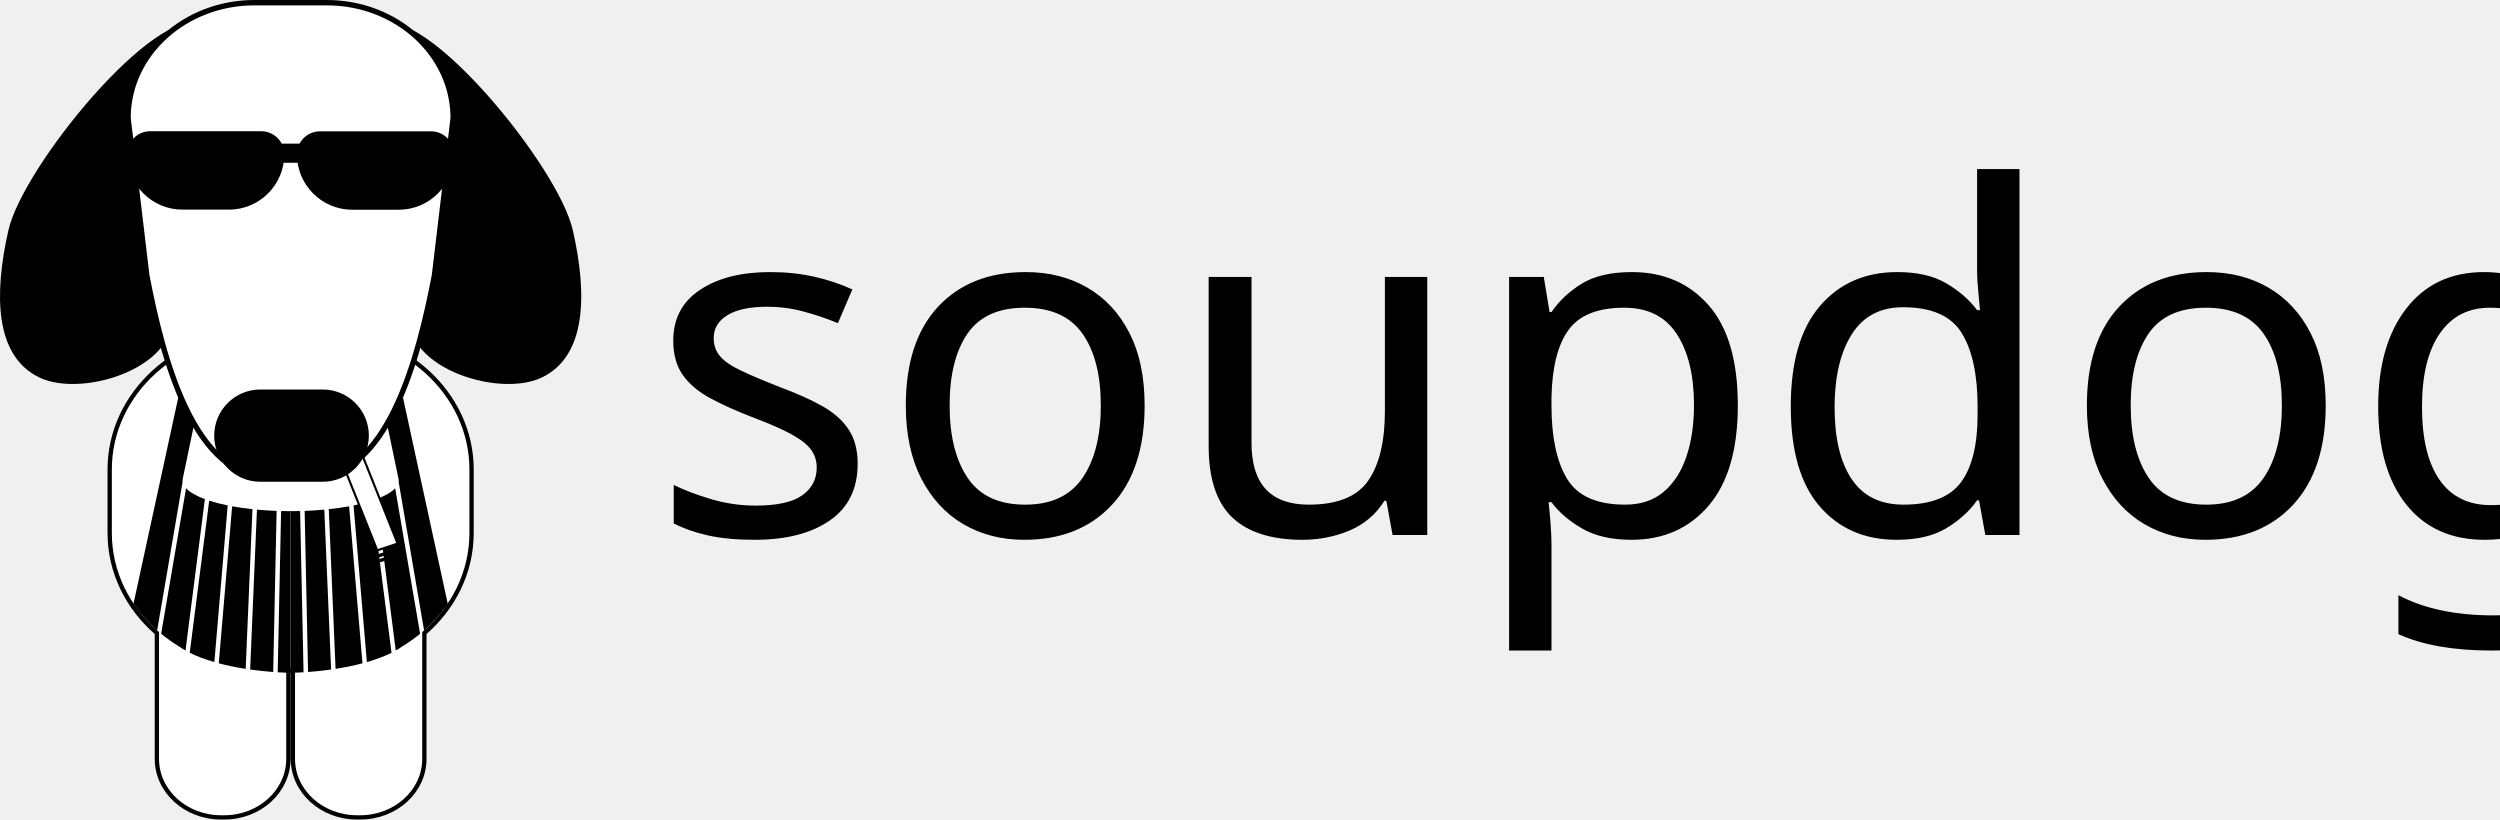
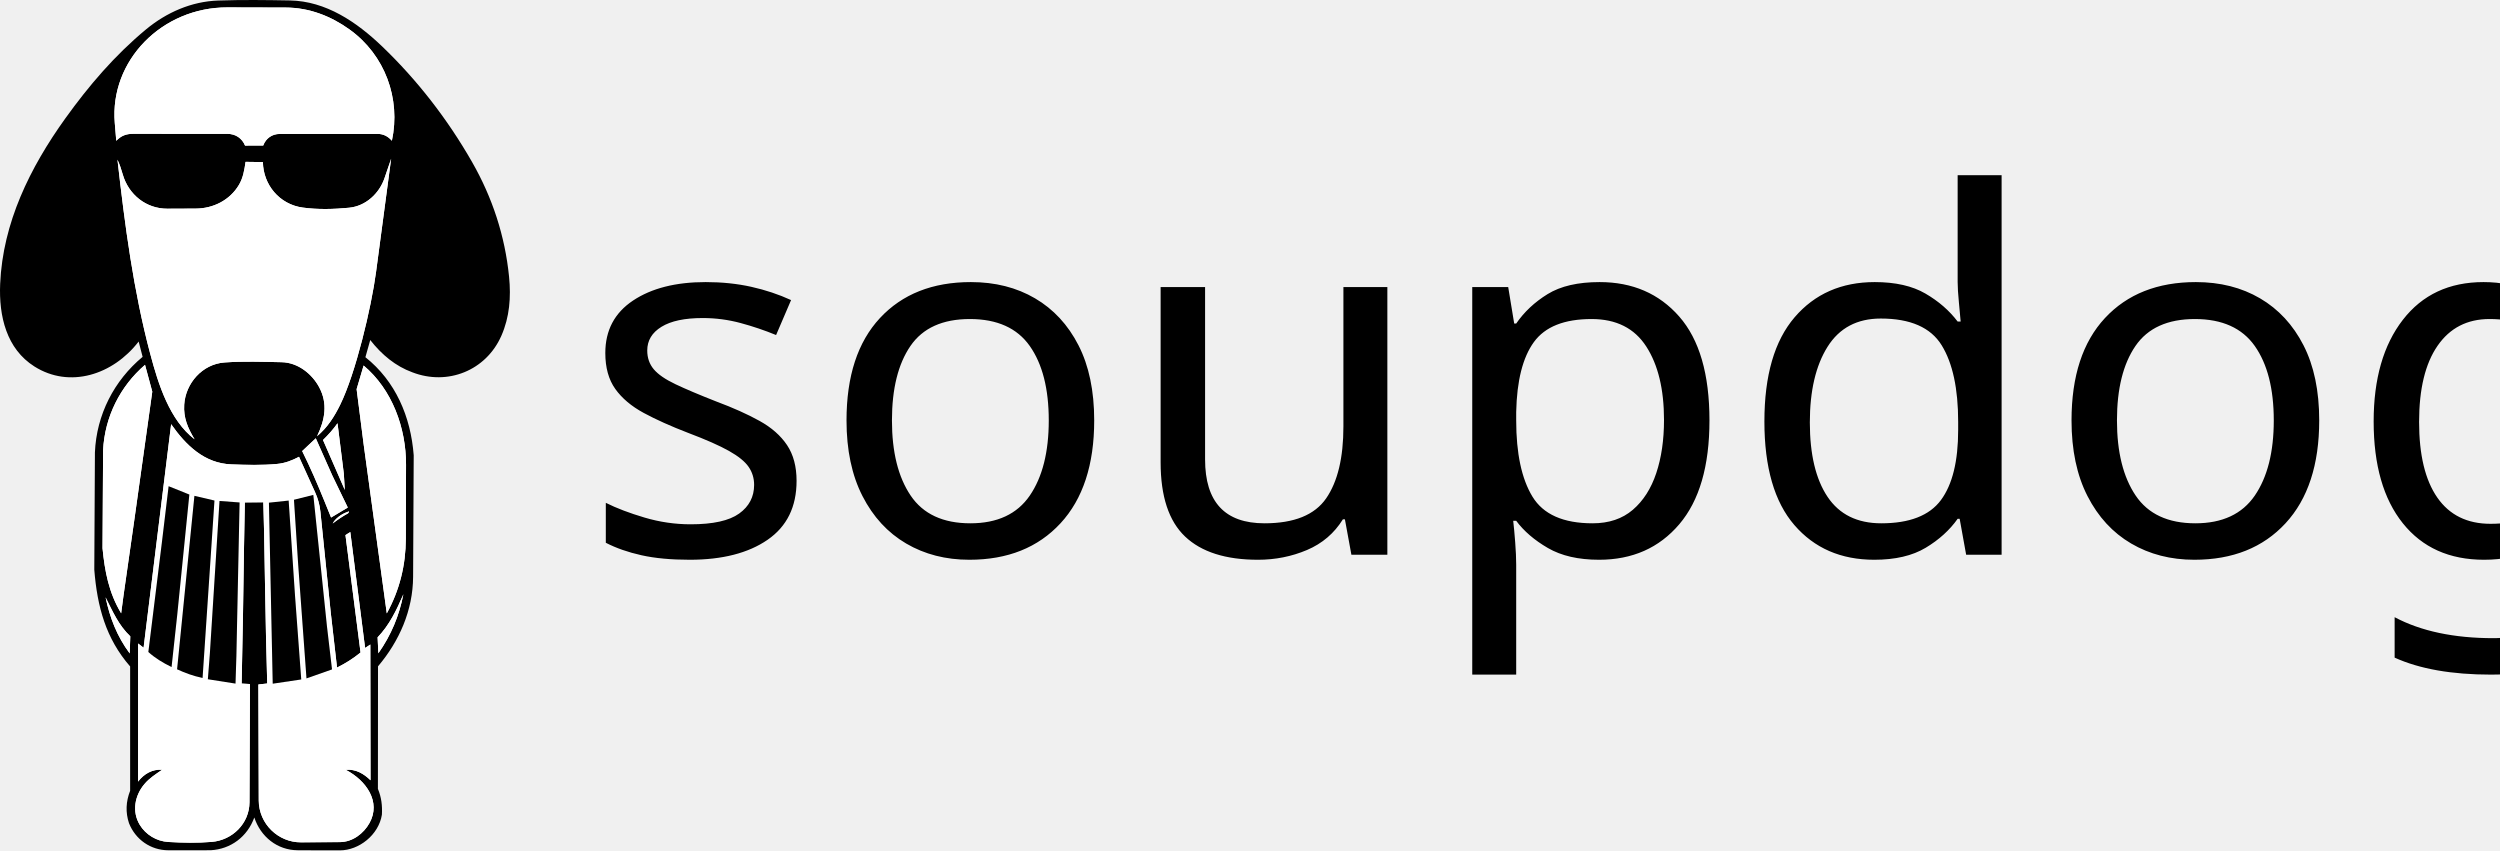
- <svg xmlns="http://www.w3.org/2000/svg" id="BLACK" version="1.1" viewBox="0 0 2439.5 799.71">
+ <svg xmlns="http://www.w3.org/2000/svg" version="1.1" viewBox="0 0 2352.01 800">
  <defs>
    <style>
-       .st0, .st1, .st2, .st3 {
-         stroke: #000;
-         stroke-miterlimit: 10;
-       }
- 
-       .st0, .st3 {
-         stroke-width: 4.19px;
+       .st0 {
+         fill: #fff;
      }

      .st1 {
-         stroke-width: 2.09px;
-       }
- 
-       .st1, .st2, .st3 {
-         fill: #fff;
-       }
- 
-       .st2 {
-         stroke-width: 5.24px;
-       }
- 
-       .st4 {
        font-family: CanelaTrial-Medium, 'Canela Trial';
        font-size: 469.83px;
        font-weight: 500;
        letter-spacing: 0em;
      }

-       .st5 {
+       .st2 {
        display: none;
      }
    </style>
  </defs>
-   <path id="Ear" d="M166.3,300.04c14.53,56.23-84.07,89.18-127.73,68.38C-5.09,347.62-6.06,287.54,8.2,224.71,22.47,161.86,153.02,3.19,196.68,23.99c43.66,20.8-55.88,177.39-30.38,276.05Z" />
-   <path id="Ear1" data-name="Ear" d="M400.88,300.04c-14.53,56.23,84.07,89.18,127.73,68.38,43.66-20.8,44.63-80.88,30.37-143.71-14.27-62.85-144.82-221.52-188.48-200.72-43.66,20.8,55.88,177.39,30.38,276.05Z" />
-   <path class="st3" d="M312.59,323.62h-57.99c-81.5,0-147.57,60.24-147.57,134.56v61.88c0,38.46,17.69,73.14,46.06,97.66v122.83c0,31.51,28.02,57.06,62.58,57.06h3.15c34.56,0,62.58-25.55,62.58-57.06v-85.94h4.39v85.94c0,31.51,28.02,57.06,62.58,57.06h3.15c34.56,0,62.58-25.55,62.58-57.06v-122.83c28.37-24.52,46.06-59.21,46.06-97.66v-61.88c0-74.32-66.07-134.56-147.57-134.56Z" />
-   <g>
-     <path d="M269.92,498.54c-6.61-.24-13.02-.66-19.19-1.24l-6.63,156.03c7.2,1.02,14.71,1.83,22.48,2.41l3.34-157.2Z" />
-     <path d="M246.36,496.87c-7-.75-13.64-1.71-19.84-2.84l-13.05,153.22c8.07,2.14,16.87,3.97,26.26,5.43l6.62-155.82Z" />
-     <path d="M209.17,646.06l13.02-152.87c-6.63-1.35-12.69-2.92-18.05-4.66l-19.01,148.46c6.79,3.38,14.89,6.43,24.04,9.07Z" />
-     <path d="M199.92,487.06c-8.42-3.12-14.74-6.72-18.35-10.63l-24.33,141.99c5.45,4.48,11.26,8.61,17.39,12.33,1.93,1.39,4.06,2.74,6.38,4.05l18.92-147.74Z" />
-     <path d="M153.36,615.13l24.85-145.04c-.05-.3-.08-.61-.09-.91,0-.06,0-.12,0-.18,0-.07,0-.13,0-.2,0-.07,0-.15,0-.22,0-.11,0-.22.01-.33.05-.73.19-1.46.41-2.18l29.14-139.36c-7.79,2.52-15.29,5.6-22.43,9.2l-55,253.26c6.53,9.5,14.31,18.21,23.11,25.96Z" />
-     <path d="M283.59,498.79c-3.13,0-6.22-.04-9.28-.12l-3.34,157.36c4.15.26,8.36.46,12.63.58v-157.83Z" />
+   <g id="BLACK">
+     <g id="Text">
+       <g class="st2">
+         <path d="M1666,537.53c-43.95-1.52-72.92-32.96-82.62-74.4-9-38.45-3.79-81.93,17.59-115.6,15.17-23.89,38.35-40.8,65.86-48.08,26.92-7.12,55.09-6.15,81.85,2.29l.04-48.66c-.14-10.33-1.21-20.03-3.67-29.94-3.4-13.45-9.84-24.93-19.14-35.54l83.37-26.18v282.36c.64,13.56,1.09,26.14,3.62,39.12,2.6,13.88,8.74,25.3,19.83,35.6l-82.05,18.17-.22-47.71c-7.21,10.92-13.78,19.84-23.26,27.61-17.15,14.54-38.57,21.85-61.2,20.96ZM1656.91,478.94c8.33,13.26,20.79,21.76,36.16,23.41,21.29,2.28,41.96-5.75,55.63-22.03v-125.35c-3.27-20.15-12.38-42.3-32.08-49.33-15.22-5.43-32.21-2.09-44.39,8.43-6.49,5.61-11.47,11.97-15.43,19.56-15.85,30.37-17.74,74.91-12.59,108.51,2.03,13.21,5.79,25.29,12.7,36.79Z" />
+         <path d="M1467.98,533.45c-28.69,6.59-57.59,5.57-85.99-3.78l.95,57c.29,17.33,3.85,33.67,9.73,50.64h-82.91c6.92-19.34,10.26-38.59,10.99-58.53l.56-15.32v-182.76c-.84-24.04-6.83-43.62-22.69-62.02l81.3-26.16.06,40.48c1.49.94,3.78.41,4.3-1.08l6.19-6.79c32.16-35.28,91.44-42.32,127-8.24,34.01,32.59,40.62,90.86,29.87,135.11-9.96,41.01-37.83,70.94-79.37,81.45ZM1486.14,459.99c4.49-31.33,4.44-74.74-10.35-102.82-8.58-16.27-23.64-26.37-41.96-28.07-18.62-1.73-37.18,2.79-51.93,14.86l.2,111.3c.04,22.09,6.76,49.92,23.8,64.17,16.43,13.74,40.04,13.19,55.36-1.71,14.88-14.47,21.91-37.1,24.87-57.73Z" />
+         <path d="M2335.19,599.63c-34.02,39.44-110.38,43.04-159.32,35.44-19.13-2.97-39.82-9.47-53.79-22.34-15.86-14.61-14.95-38.01,1.48-51.94,9.2-7.81,20.22-12.24,32.54-15.43l-15.15-8.64c-9.72-7.17-15.16-17.85-15.93-29.92-1.95-30.93,21.19-50.87,50.31-59.22-21.89-11.05-39.01-28.24-45.4-51.52-6.99-25.45.05-52.18,17.98-71.43,11.28-12.12,25.33-20.1,41.19-25.07,33.75-9.69,71.43-5.13,99.47,17l63.37-37.83.08,48.71-55.29-3.88c6.98,7.92,12.52,15.7,16.48,25.19,11.5,27.55,5.03,58.58-15.87,79.89-29.65,30.24-77.07,36.21-116.13,21.66l-7.95,5.91c-7.34,6.84-9.72,18.17-4.34,26.87,6.2,10.03,25.51,12.7,38.07,13.18l56.45,2.14c14.67.56,28.65,3.38,42.43,8.06,23.61,8.01,42.98,24.05,44.26,50.06.79,16.08-4.44,31-14.91,43.14ZM2238.26,445.35c23.81-14.56,23.31-65.91,20.71-92.25-1.58-16.02-6.28-36.21-19.69-45.15-9.57-6.38-22.64-6.62-32.41-.6-12.5,7.71-17.3,26.32-18.95,41.01-2.03,18.06-2.18,35.89-.12,53.94,1.73,15.25,6.59,34.18,19.34,42.63,9.13,6.05,21.53,6.29,31.13.42ZM2307.62,603.03c7.51-8.56,9.03-20.81,2.98-30.08-3.92-6.01-10.24-9.44-16.99-11.62-9.32-3-18.71-4.77-28.69-5.27l-68.4-3.44c-11.47-.58-22.21-2.36-33.29-5.4-6.82,7.36-9.83,17.04-10.01,27.06-.24,13.72,5.89,25.79,16.95,33.7,18.25,13.04,43.93,15.7,66.39,15.64,22.87-.06,55.69-3.07,71.07-20.59Z" />
+         <path d="M1254.31,452.72c0,11.28.94,21,2.61,31.4,1.22,7.55,3.68,14.9,7.89,21.18,3.29,4.92,7.44,8.28,12.17,13.24l-80.49,18.15-.17-57.13c-7.82,13.69-15.45,25.96-26.44,36.59-17.58,17.01-40.85,24.84-65.06,20.23-17.71-3.37-31.88-14.56-39.64-30.98-6.02-12.74-9.09-26.38-9.12-40.9l-.25-113.36c-.02-10.69-2.32-20.46-6.22-30.14-3.35-7.09-7.96-12.52-13.25-19.1l79.75-.05.08,159.05c0,7.57,2.33,14.61,5.44,20.91,4.72,9.54,13.72,15.14,24.06,16.54,22.16,3,38.35-7.51,48.44-27.18v-120.15s-2.4-18.3-2.4-18.3c-2.81-11.98-9.02-21.57-18.04-30.81l80.6-.07.03,150.88Z" />
+         <path d="M1004.57,469.92c-34.19,65.35-117.13,88.26-179.64,47.13-17.59-11.58-31.89-26.96-41.96-45.52-32.34-59.62-5.43-130.75,52.52-162.06,40.88-22.09,90.3-18.96,128.41,7.57,49.49,34.46,69.35,98.07,40.67,152.88ZM896.83,528.71c28.08-1.69,42.97-26.99,50-52.5,5.43-19.7,7.02-39.5,7-60.05-.02-21.6-1.98-42.52-8.26-63.06-7.88-25.77-23.9-49.16-52.1-49.13-36.65.04-52.08,39.15-56.99,71.96-4.14,27.7-4.13,55.41.23,83.07,5.43,34.46,21.8,72.01,60.11,69.7Z" />
+         <path d="M2086.43,470.57c-31.47,59.16-103.82,84.2-164.81,54.67-50.86-24.62-81.2-80.31-66.79-136.1,9.63-37.29,35.85-67.8,70.9-83.6,63.04-28.41,135.92,1.82,163.95,63.67,14.81,32.67,13.57,69.73-3.26,101.36ZM2010.64,512.87c13.34-15.09,19.9-37.52,22.78-57.68,4.82-33.82,3.82-75.9-7.67-108.09-3.58-10.02-8.35-18.86-15.17-26.89-15.89-18.7-43.81-21.85-63-6.37-33.26,26.83-34.75,97.68-29.7,138.19,2.8,22.49,9.93,48.58,26.19,64.24,18.53,17.85,48.72,16.81,66.57-3.4Z" />
+         <path d="M579.69,524.53l-5.68-63.2c.73-.74,2.62-1.15,3.46-.79,20.24,34.5,51.18,76.66,95.53,67.56,14.74-3.03,25.39-14.15,27.41-29.02,1.3-9.59-.34-19.24-6.34-27.03-19.56-25.39-64.79-29.97-94.85-57.57-13.41-12.31-20.55-29.01-21.39-47.16-1.1-23.82,7.14-45.1,27.73-57.81,11.92-7.36,24.78-11.37,38.89-13.23,27.37-3.6,55.13-.7,81.32,7.77l5.2,54.45c-1.01.38-2.53.62-3.59.58-19.02-29.24-49.55-65.08-86.96-53.98-11.28,3.35-19.73,12.25-22.39,22.58-6.46,25.09,14.13,39.41,36.24,48.91l31.38,13.48c30.14,12.95,55.98,32.23,59.52,66.69,1.26,12.22.42,24.03-3.94,35.52-11.27,29.65-42.57,42.03-72.95,44.63-29.98,2.57-59.53-2.06-88.58-12.37Z" />
+       </g>
+       <text id="font" class="st1" transform="translate(545.51 521.92)">
+         <tspan x="0" y="0">soupdog</tspan>
+       </text>
+     </g>
  </g>
-   <g>
-     <path d="M297.26,498.54c6.61-.24,13.02-.66,19.19-1.24l6.63,156.03c-7.2,1.02-14.71,1.83-22.48,2.41l-3.34-157.2Z" />
-     <path d="M320.82,496.87c7-.75,13.64-1.71,19.84-2.84l13.05,153.22c-8.07,2.14-16.87,3.97-26.26,5.43l-6.62-155.82Z" />
-     <path d="M358,646.06l-13.02-152.87c6.63-1.35,12.69-2.92,18.05-4.66l19.01,148.46c-6.79,3.38-14.89,6.43-24.04,9.07Z" />
-     <path d="M367.26,487.06c8.42-3.12,14.74-6.72,18.35-10.63l24.33,141.99c-5.45,4.48-11.26,8.61-17.39,12.33-1.93,1.39-4.06,2.74-6.38,4.05l-18.92-147.74Z" />
-     <path d="M413.82,615.13l-24.85-145.04c.05-.3.08-.61.09-.91,0-.06,0-.12,0-.18,0-.07,0-.13,0-.2,0-.07,0-.15,0-.22,0-.11,0-.22-.01-.33-.05-.73-.19-1.46-.41-2.18l-29.14-139.36c7.79,2.52,15.29,5.6,22.43,9.2l55,253.26c-6.53,9.5-14.31,18.21-23.11,25.96Z" />
-     <path d="M283.59,498.79c3.13,0,6.22-.04,9.28-.12l3.34,157.36c-4.15.26-8.36.46-12.63.58v-157.83Z" />
-   </g>
-   <path id="Head" class="st2" d="M318.84,2.62h-70.51c-68.14,0-123.38,50.37-123.38,112.51l18.26,153.49c15.35,80,46.06,201,122.75,196.89h35.25c76.69,4.11,107.39-116.89,122.75-196.89l18.26-153.49c0-62.14-55.24-112.51-123.38-112.51Z" />
-   <path id="Shades" d="M146.57,128.05h108.34c12.42,0,22.5,10.08,22.5,22.5h0c0,29.81-24.2,54.01-54.01,54.01h-45.33c-29.81,0-54.01-24.2-54.01-54.01h0c0-12.42,10.08-22.51,22.5-22.51Z" />
-   <rect id="Shades1" data-name="Shades" class="st0" x="265.96" y="142.25" width="35.25" height="14.47" />
-   <path id="Shades2" data-name="Shades" d="M312.26,128.15h108.34c12.42,0,22.5,10.08,22.5,22.5h0c0,29.81-24.2,54.01-54.01,54.01h-45.33c-29.81,0-54.01-24.2-54.01-54.01h0c0-12.42,10.08-22.51,22.5-22.51Z" />
-   <polygon points="392.3 536.48 369.11 544.18 367.9 541.16 391.09 533.46 392.3 536.48" />
-   <polygon points="394.11 541.01 370.92 548.71 369.71 545.69 392.9 537.99 394.11 541.01" />
-   <polygon class="st1" points="349.23 433.29 388.01 530.44 368.13 537.04 329.35 439.89 349.23 433.29" />
-   <rect id="Nose" x="209.01" y="380.08" width="150.91" height="90.02" rx="45.01" ry="45.01" />
-   <g id="Text">
-     <g class="st5">
-       <path d="M1753.48,537.65c-43.95-1.52-72.92-32.96-82.62-74.4-9-38.45-3.79-81.93,17.59-115.6,15.17-23.89,38.35-40.8,65.86-48.08,26.92-7.12,55.09-6.15,81.85,2.29l.04-48.66c-.14-10.33-1.21-20.03-3.67-29.94-3.4-13.45-9.84-24.93-19.14-35.54l83.37-26.18v282.36c.64,13.56,1.09,26.14,3.62,39.12,2.6,13.88,8.74,25.3,19.83,35.6l-82.05,18.17-.22-47.71c-7.21,10.92-13.78,19.84-23.26,27.61-17.15,14.54-38.57,21.85-61.2,20.96ZM1744.4,479.06c8.33,13.26,20.79,21.76,36.16,23.41,21.29,2.28,41.96-5.75,55.63-22.03v-125.35c-3.27-20.15-12.38-42.3-32.08-49.33-15.22-5.43-32.21-2.09-44.39,8.43-6.49,5.61-11.47,11.97-15.43,19.56-15.85,30.37-17.74,74.91-12.59,108.51,2.03,13.21,5.79,25.29,12.7,36.79Z" />
-       <path d="M1555.47,533.57c-28.69,6.59-57.59,5.57-85.99-3.78l.95,57c.29,17.33,3.85,33.67,9.73,50.64h-82.91c6.92-19.34,10.26-38.59,10.99-58.53l.56-15.32v-182.76c-.84-24.04-6.83-43.62-22.69-62.02l81.3-26.16.06,40.48c1.49.94,3.78.41,4.3-1.08l6.19-6.79c32.16-35.28,91.44-42.32,127-8.24,34.01,32.59,40.62,90.86,29.87,135.11-9.96,41.01-37.83,70.94-79.37,81.45ZM1573.63,460.1c4.49-31.33,4.44-74.74-10.35-102.82-8.58-16.27-23.64-26.37-41.96-28.07-18.62-1.73-37.18,2.79-51.93,14.86l.2,111.3c.04,22.09,6.76,49.92,23.8,64.17,16.43,13.74,40.04,13.19,55.36-1.71,14.88-14.47,21.91-37.1,24.87-57.73Z" />
-       <path d="M2422.68,599.75c-34.02,39.44-110.38,43.04-159.32,35.44-19.13-2.97-39.82-9.47-53.79-22.34-15.86-14.61-14.95-38.01,1.48-51.94,9.2-7.81,20.22-12.24,32.54-15.43l-15.15-8.64c-9.72-7.17-15.16-17.85-15.93-29.92-1.95-30.93,21.19-50.87,50.31-59.22-21.89-11.05-39.01-28.24-45.4-51.52-6.99-25.45.05-52.18,17.98-71.43,11.28-12.12,25.33-20.1,41.19-25.07,33.75-9.69,71.43-5.13,99.47,17l63.37-37.83.08,48.71-55.29-3.88c6.98,7.92,12.52,15.7,16.48,25.19,11.5,27.55,5.03,58.58-15.87,79.89-29.65,30.24-77.07,36.21-116.13,21.66l-7.95,5.91c-7.34,6.84-9.72,18.17-4.34,26.87,6.2,10.03,25.51,12.7,38.07,13.18l56.45,2.14c14.67.56,28.65,3.38,42.43,8.06,23.61,8.01,42.98,24.05,44.26,50.06.79,16.08-4.44,31-14.91,43.14ZM2325.75,445.47c23.81-14.56,23.31-65.91,20.71-92.25-1.58-16.02-6.28-36.21-19.69-45.15-9.57-6.38-22.64-6.62-32.41-.6-12.5,7.71-17.3,26.32-18.95,41.01-2.03,18.06-2.18,35.89-.12,53.94,1.73,15.25,6.59,34.18,19.34,42.63,9.13,6.05,21.53,6.29,31.13.42ZM2395.11,603.15c7.51-8.56,9.03-20.81,2.98-30.08-3.92-6.01-10.24-9.44-16.99-11.62-9.32-3-18.71-4.77-28.69-5.27l-68.4-3.44c-11.47-.58-22.21-2.36-33.29-5.4-6.82,7.36-9.83,17.04-10.01,27.06-.24,13.72,5.89,25.79,16.95,33.7,18.25,13.04,43.93,15.7,66.39,15.64,22.87-.06,55.69-3.07,71.07-20.59Z" />
-       <path d="M1341.8,452.84c0,11.28.94,21,2.61,31.4,1.22,7.55,3.68,14.9,7.89,21.18,3.29,4.92,7.44,8.28,12.17,13.24l-80.49,18.15-.17-57.13c-7.82,13.69-15.45,25.96-26.44,36.59-17.58,17.01-40.85,24.84-65.06,20.23-17.71-3.37-31.88-14.56-39.64-30.98-6.02-12.74-9.09-26.38-9.12-40.9l-.25-113.36c-.02-10.69-2.32-20.46-6.22-30.14-3.35-7.09-7.96-12.52-13.25-19.1l79.75-.05.08,159.05c0,7.57,2.33,14.61,5.44,20.91,4.72,9.54,13.72,15.14,24.06,16.54,22.16,3,38.35-7.51,48.44-27.18v-120.15s-2.4-18.3-2.4-18.3c-2.81-11.98-9.02-21.57-18.04-30.81l80.6-.07.03,150.88Z" />
-       <path d="M1092.06,470.04c-34.19,65.35-117.13,88.26-179.64,47.13-17.59-11.58-31.89-26.96-41.96-45.52-32.34-59.62-5.43-130.75,52.52-162.06,40.88-22.09,90.3-18.96,128.41,7.57,49.49,34.46,69.35,98.07,40.67,152.88ZM984.32,528.83c28.08-1.69,42.97-26.99,50-52.5,5.43-19.7,7.02-39.5,7-60.05-.02-21.6-1.98-42.52-8.26-63.06-7.88-25.77-23.9-49.16-52.1-49.13-36.65.04-52.08,39.15-56.99,71.96-4.14,27.7-4.13,55.41.23,83.07,5.43,34.46,21.8,72.01,60.11,69.7Z" />
-       <path d="M2173.92,470.68c-31.47,59.16-103.82,84.2-164.81,54.67-50.86-24.62-81.2-80.31-66.79-136.1,9.63-37.29,35.85-67.8,70.9-83.6,63.04-28.41,135.92,1.82,163.95,63.67,14.81,32.67,13.57,69.73-3.26,101.36ZM2098.13,512.99c13.34-15.09,19.9-37.52,22.78-57.68,4.82-33.82,3.82-75.9-7.67-108.09-3.58-10.02-8.35-18.86-15.17-26.89-15.89-18.7-43.81-21.85-63-6.37-33.26,26.83-34.75,97.68-29.7,138.19,2.8,22.49,9.93,48.58,26.19,64.24,18.53,17.85,48.72,16.81,66.57-3.4Z" />
-       <path d="M667.18,524.65l-5.68-63.2c.73-.74,2.62-1.15,3.46-.79,20.24,34.5,51.18,76.66,95.53,67.56,14.74-3.03,25.39-14.15,27.41-29.02,1.3-9.59-.34-19.24-6.34-27.03-19.56-25.39-64.79-29.97-94.85-57.57-13.41-12.31-20.55-29.01-21.39-47.16-1.1-23.82,7.14-45.1,27.73-57.81,11.92-7.36,24.78-11.37,38.89-13.23,27.37-3.6,55.13-.7,81.32,7.77l5.2,54.45c-1.01.38-2.53.62-3.59.58-19.02-29.24-49.55-65.08-86.96-53.98-11.28,3.35-19.73,12.25-22.39,22.58-6.46,25.09,14.13,39.41,36.24,48.91l31.38,13.48c30.14,12.95,55.98,32.23,59.52,66.69,1.26,12.22.42,24.03-3.94,35.52-11.27,29.65-42.57,42.03-72.95,44.63-29.98,2.57-59.53-2.06-88.58-12.37Z" />
-     </g>
-     <text id="font" class="st4" transform="translate(633 522.03)">
-       <tspan x="0" y="0">soupdog</tspan>
-     </text>
+   <g id="Round">
+     <path d="M280.2,799.92c-19.45-.04-35.05-12.85-40.94-30.83-6.54,18.11-22.17,29.82-41.09,30.81l-39.75.03c-16.72.01-31.01-10.17-37.06-25.46-3.38-10.18-2.92-20.3,1.07-30.51v-116.97c-22.96-26.33-30.96-56.39-33.72-90.97l.59-110.44c1.49-35.43,18.06-67.61,44.88-89.86l-3.74-14.4c-24.25,31.48-65,44.37-98.06,23.47C6.12,328.2-1.17,297.51.15,267.07c2.49-57.52,28.05-109.31,61.22-155.55,22.19-30.93,46.63-59.5,75.98-83.84C156.58,11.73,180.1,1.37,205.16.51c23.02-.8,44.64-.51,67.63-.09,33.82.63,62.72,20.25,86.7,43.22,33.26,31.88,61.65,68.61,84.6,108.73,19.19,33.55,31.01,69.61,34.84,107.96,1.93,19.38.46,38.01-7.22,55.5-14.37,32.74-50.53,47.33-83.85,34.41-15.7-5.74-28.71-16.49-39.53-30.34l-4.56,16.16c28.27,22.48,42.65,55.79,45.45,92.27l-.57,114.31c-.16,31.59-13,60.6-33.01,84.24l-.1,115.29c3.34,8.09,4.22,15.77,3.76,24.28-3.03,19.09-21.66,33.6-39.54,33.57l-39.56-.08ZM247.62,136.89c2.57-6.9,8.53-10.88,15.54-10.88l92.22-.03c5.3,0,9.67,2.29,13.3,6.43,8.54-39.58-6.43-80.67-39.85-104.68-17.61-12.65-38.02-20.57-59.97-20.63l-54.95-.14c-61.37-.16-110.86,49.95-105.93,108.83l1.39,16.67c4.68-4.85,9.41-6.56,15.83-6.56l88.84.04c7.54,0,13.63,4.08,16.5,11.02l17.07-.07ZM141.38,333.05c7.52,28.4,18.17,62.2,41.7,80.28-6.41-10.64-10.59-20.22-9.78-32.65,1.29-20.03,16.94-38.17,37.98-39.67,17.93-1.28,35.56-.59,53.61-.25,15.82.29,28.81,11.43,35.23,23.27,8.47,15.59,5.64,30.77-1.84,46.38,9.92-8.33,16.27-18.5,21.67-29.43,14.66-29.66,29.37-91.6,33.84-125.17l14.18-106.43-6.22,18.21c-4.91,14.37-17.57,26.33-33.34,27.86-14.65,1.42-29.3,1.8-43.66-.16-22-3.01-37.09-21.59-37.42-42.79l-16.32-.22c-1.09,7.69-2.3,15.05-6.24,21.68-8.53,14.34-24.1,22.22-40.67,22.29l-26.6.11c-19.96.08-36.48-13.17-42.01-32.19-1.41-4.86-2.81-9.31-5-13.93,7.1,62.54,14.89,122.52,30.87,182.82ZM113.99,577l2.17-16.39,10.47-73.27,16.64-118.86-6.83-25.24c-23.31,20.03-37.92,48.9-39.44,80.37l-.54,92.2c2.12,21.5,5.79,41.72,17.54,61.19ZM381.81,506.8l.19-69.52c.1-34.6-12.98-70.81-39.91-93.38l-6.59,22.23,6.7,52.49,21.69,158.47c12.03-21.85,17.85-45.25,17.92-70.28ZM324.4,460.98l-.93-15.37-5.93-47.42c-4.29,6-8.28,10.47-13.66,15.77l20.52,47.01ZM243.42,753c.07,22.23,18.49,39.62,39.78,39.49l36.56-.22c11.87-.07,22.31-7.93,27.91-18.02,10.99-19.8-3.01-39.92-22.38-49.99,9.37-.85,16.96,3.64,23.31,9.85l-.18-127.73-4.92,3.22-13.93-109.07-4.56,2.9,14.2,110.49c-7.03,5.69-14.02,10.12-22.12,14.14l-5.89-51.49-9.77-95.29c-.65-6.36-2.38-12.43-4.97-18.13l-15.14-33.39c-6.64,3.53-13.14,6.03-20.61,6.73-14.36,1.35-28.37.94-42.99.41-25.34-.91-42.78-17.92-56.71-37.81l-25.92,210.31-5.15-3.98-.04,129.92c5.8-7.48,13.48-11.76,22.72-11.16-6.04,4.1-11.98,7.88-16.68,13.42-9.22,10.87-11.97,25.94-4.48,38.36,5.58,9.25,15.78,15.54,26.91,16.19,13.7.79,27.07,1.08,40.8-.07,19.55-1.64,35.48-17.37,35.56-37.31l.44-111.21-7.82-.42,1.27-65.49.94-61.69.8-43.29,17.37-.11.75,28.95.86,49.14.96,50.13,1.1,42.27-8.3.92.33,109.06ZM311.47,486.89l15.73-9.41-14.68-30.37-15.43-34.78-12.8,12.02c7.69,15.5,14.49,31.25,20.99,47.26l6.19,15.27ZM327.32,483.03c.56-.29,1.29-2.05.9-1.9l-1.99.75c-5.17,1.95-10.8,5.9-13.25,10.65,4.05-3.19,10.42-7.48,14.34-9.5ZM355.96,614.62c12.08-17.18,19.61-35.4,23.55-55.55-6.43,14.8-12.98,28.78-24.27,40.53l.72,15.02ZM122.59,598.67c-10.94-10.3-16.56-23.41-23.27-36.71,3.97,19.13,10.67,36.55,22.7,52.78l.57-16.06Z" />
+     <path class="st0" d="M243.42,753l-.33-109.06,8.3-.92-1.1-42.27-.96-50.13-.86-49.14-.75-28.95-17.37.11-.8,43.29-.94,61.69-1.27,65.49,7.82.42-.44,111.21c-.08,19.94-16.01,35.67-35.56,37.31-13.74,1.15-27.1.87-40.8.07-11.13-.65-21.33-6.94-26.91-16.19-7.49-12.42-4.74-27.5,4.48-38.36,4.7-5.54,10.64-9.32,16.68-13.42-9.24-.6-16.92,3.68-22.72,11.16l.04-129.92,5.15,3.98,25.92-210.31c13.93,19.9,31.37,36.9,56.71,37.81,14.63.53,28.64.94,42.99-.41,7.48-.7,13.97-3.21,20.61-6.73l15.14,33.39c2.59,5.71,4.32,11.77,4.97,18.13l9.77,95.29,5.89,51.49c8.09-4.02,15.09-8.45,22.12-14.14l-14.2-110.49,4.56-2.9,13.93,109.07,4.92-3.22.18,127.73c-6.34-6.22-13.93-10.7-23.31-9.85,19.36,10.07,33.36,30.19,22.38,49.99-5.6,10.1-16.04,17.95-27.91,18.02l-36.56.22c-21.29.13-39.71-17.26-39.78-39.49ZM161.41,627.57l5.33-49.1,11.4-113.2-19.5-7.83-6.44,53.72-12.63,102.24c6.43,5.78,13.34,9.96,21.84,14.17ZM312.36,629.78l-4.8-40.93-12.8-123.23-18.2,4.55,3.93,60.28,7.86,107.8,24.02-8.46ZM190.58,637.82l11.19-166.91-18.86-4.43-16.3,163.2c7.7,3.49,14.85,6.22,23.97,8.14ZM283.41,639.23l-5.88-79-5.96-89.29-18.57,1.99,3.58,170.29,26.83-3.99ZM221.57,643.12l.83-26.14,3.01-144.26-18.89-1.41-9.09,143.76-1.87,23.97,26.01,4.07Z" />
+     <path class="st0" d="M141.38,333.05c-15.97-60.3-23.76-120.28-30.87-182.82,2.19,4.62,3.59,9.08,5,13.93,5.53,19.02,22.05,32.27,42.01,32.19l26.6-.11c16.57-.07,32.15-7.94,40.67-22.29,3.94-6.63,5.14-13.99,6.24-21.68l16.32.22c.33,21.2,15.42,39.78,37.42,42.79,14.35,1.96,29.01,1.58,43.66.16,15.77-1.53,28.43-13.5,33.34-27.86l6.22-18.21-14.18,106.43c-4.47,33.57-19.19,95.5-33.84,125.17-5.4,10.93-11.75,21.1-21.67,29.43,7.48-15.61,10.31-30.79,1.84-46.38-6.43-11.83-19.42-22.97-35.23-23.27-18.05-.34-35.68-1.03-53.61.25-21.04,1.5-36.69,19.64-37.98,39.67-.8,12.43,3.37,22.01,9.78,32.65-23.53-18.07-34.18-51.88-41.7-80.28Z" />
+     <path class="st0" d="M247.62,136.89l-17.07.07c-2.88-6.94-8.96-11.01-16.5-11.02l-88.84-.04c-6.43,0-11.15,1.71-15.83,6.56l-1.39-16.67C103.06,56.92,152.55,6.81,213.92,6.97l54.95.14c21.95.06,42.36,7.98,59.97,20.63,33.42,24,48.39,65.1,39.85,104.68-3.63-4.14-8-6.43-13.3-6.43l-92.22.03c-7.01,0-12.97,3.98-15.54,10.88Z" />
+     <path class="st0" d="M113.99,577c-11.74-19.47-15.42-39.69-17.54-61.19l.54-92.2c1.52-31.47,16.13-60.33,39.44-80.37l6.83,25.24-16.64,118.86-10.47,73.27-2.17,16.39Z" />
+     <path class="st0" d="M381.81,506.8c-.07,25.03-5.89,48.43-17.92,70.28l-21.69-158.47-6.7-52.49,6.59-22.23c26.93,22.57,40.01,58.79,39.91,93.38l-.19,69.52Z" />
+     <path class="st0" d="M311.47,486.89l-6.19-15.27c-6.49-16.01-13.3-31.76-20.99-47.26l12.8-12.02,15.43,34.78,14.68,30.37-15.73,9.41Z" />
+     <path class="st0" d="M324.4,460.98l-20.52-47.01c5.38-5.3,9.37-9.77,13.66-15.77l5.93,47.42.93,15.37Z" />
+     <path class="st0" d="M122.59,598.67l-.57,16.06c-12.03-16.22-18.73-33.65-22.7-52.78,6.71,13.3,12.33,26.42,23.27,36.71Z" />
+     <path class="st0" d="M355.96,614.62l-.72-15.02c11.29-11.75,17.84-25.73,24.27-40.53-3.93,20.15-11.47,38.37-23.55,55.55Z" />
+     <path class="st0" d="M327.32,483.03c-3.92,2.01-10.3,6.3-14.34,9.5,2.45-4.75,8.09-8.7,13.25-10.65l1.99-.75c.39-.15-.34,1.62-.9,1.9Z" />
+     <polygon points="283.41 639.23 256.58 643.22 253.01 472.93 271.57 470.94 277.54 560.23 283.41 639.23" />
+     <polygon points="221.57 643.12 195.56 639.04 197.43 615.07 206.52 471.31 225.41 472.72 222.4 616.98 221.57 643.12" />
+     <path d="M190.58,637.82c-9.12-1.92-16.27-4.65-23.97-8.14l16.3-163.2,18.86,4.43-11.19,166.91Z" />
+     <polygon points="312.36 629.78 288.34 638.24 280.48 530.44 276.56 470.17 294.76 465.62 307.56 588.85 312.36 629.78" />
+     <path d="M161.41,627.57c-8.5-4.21-15.41-8.39-21.84-14.17l12.63-102.24,6.44-53.72,19.5,7.83-11.4,113.2-5.33,49.1Z" />
  </g>
</svg>
